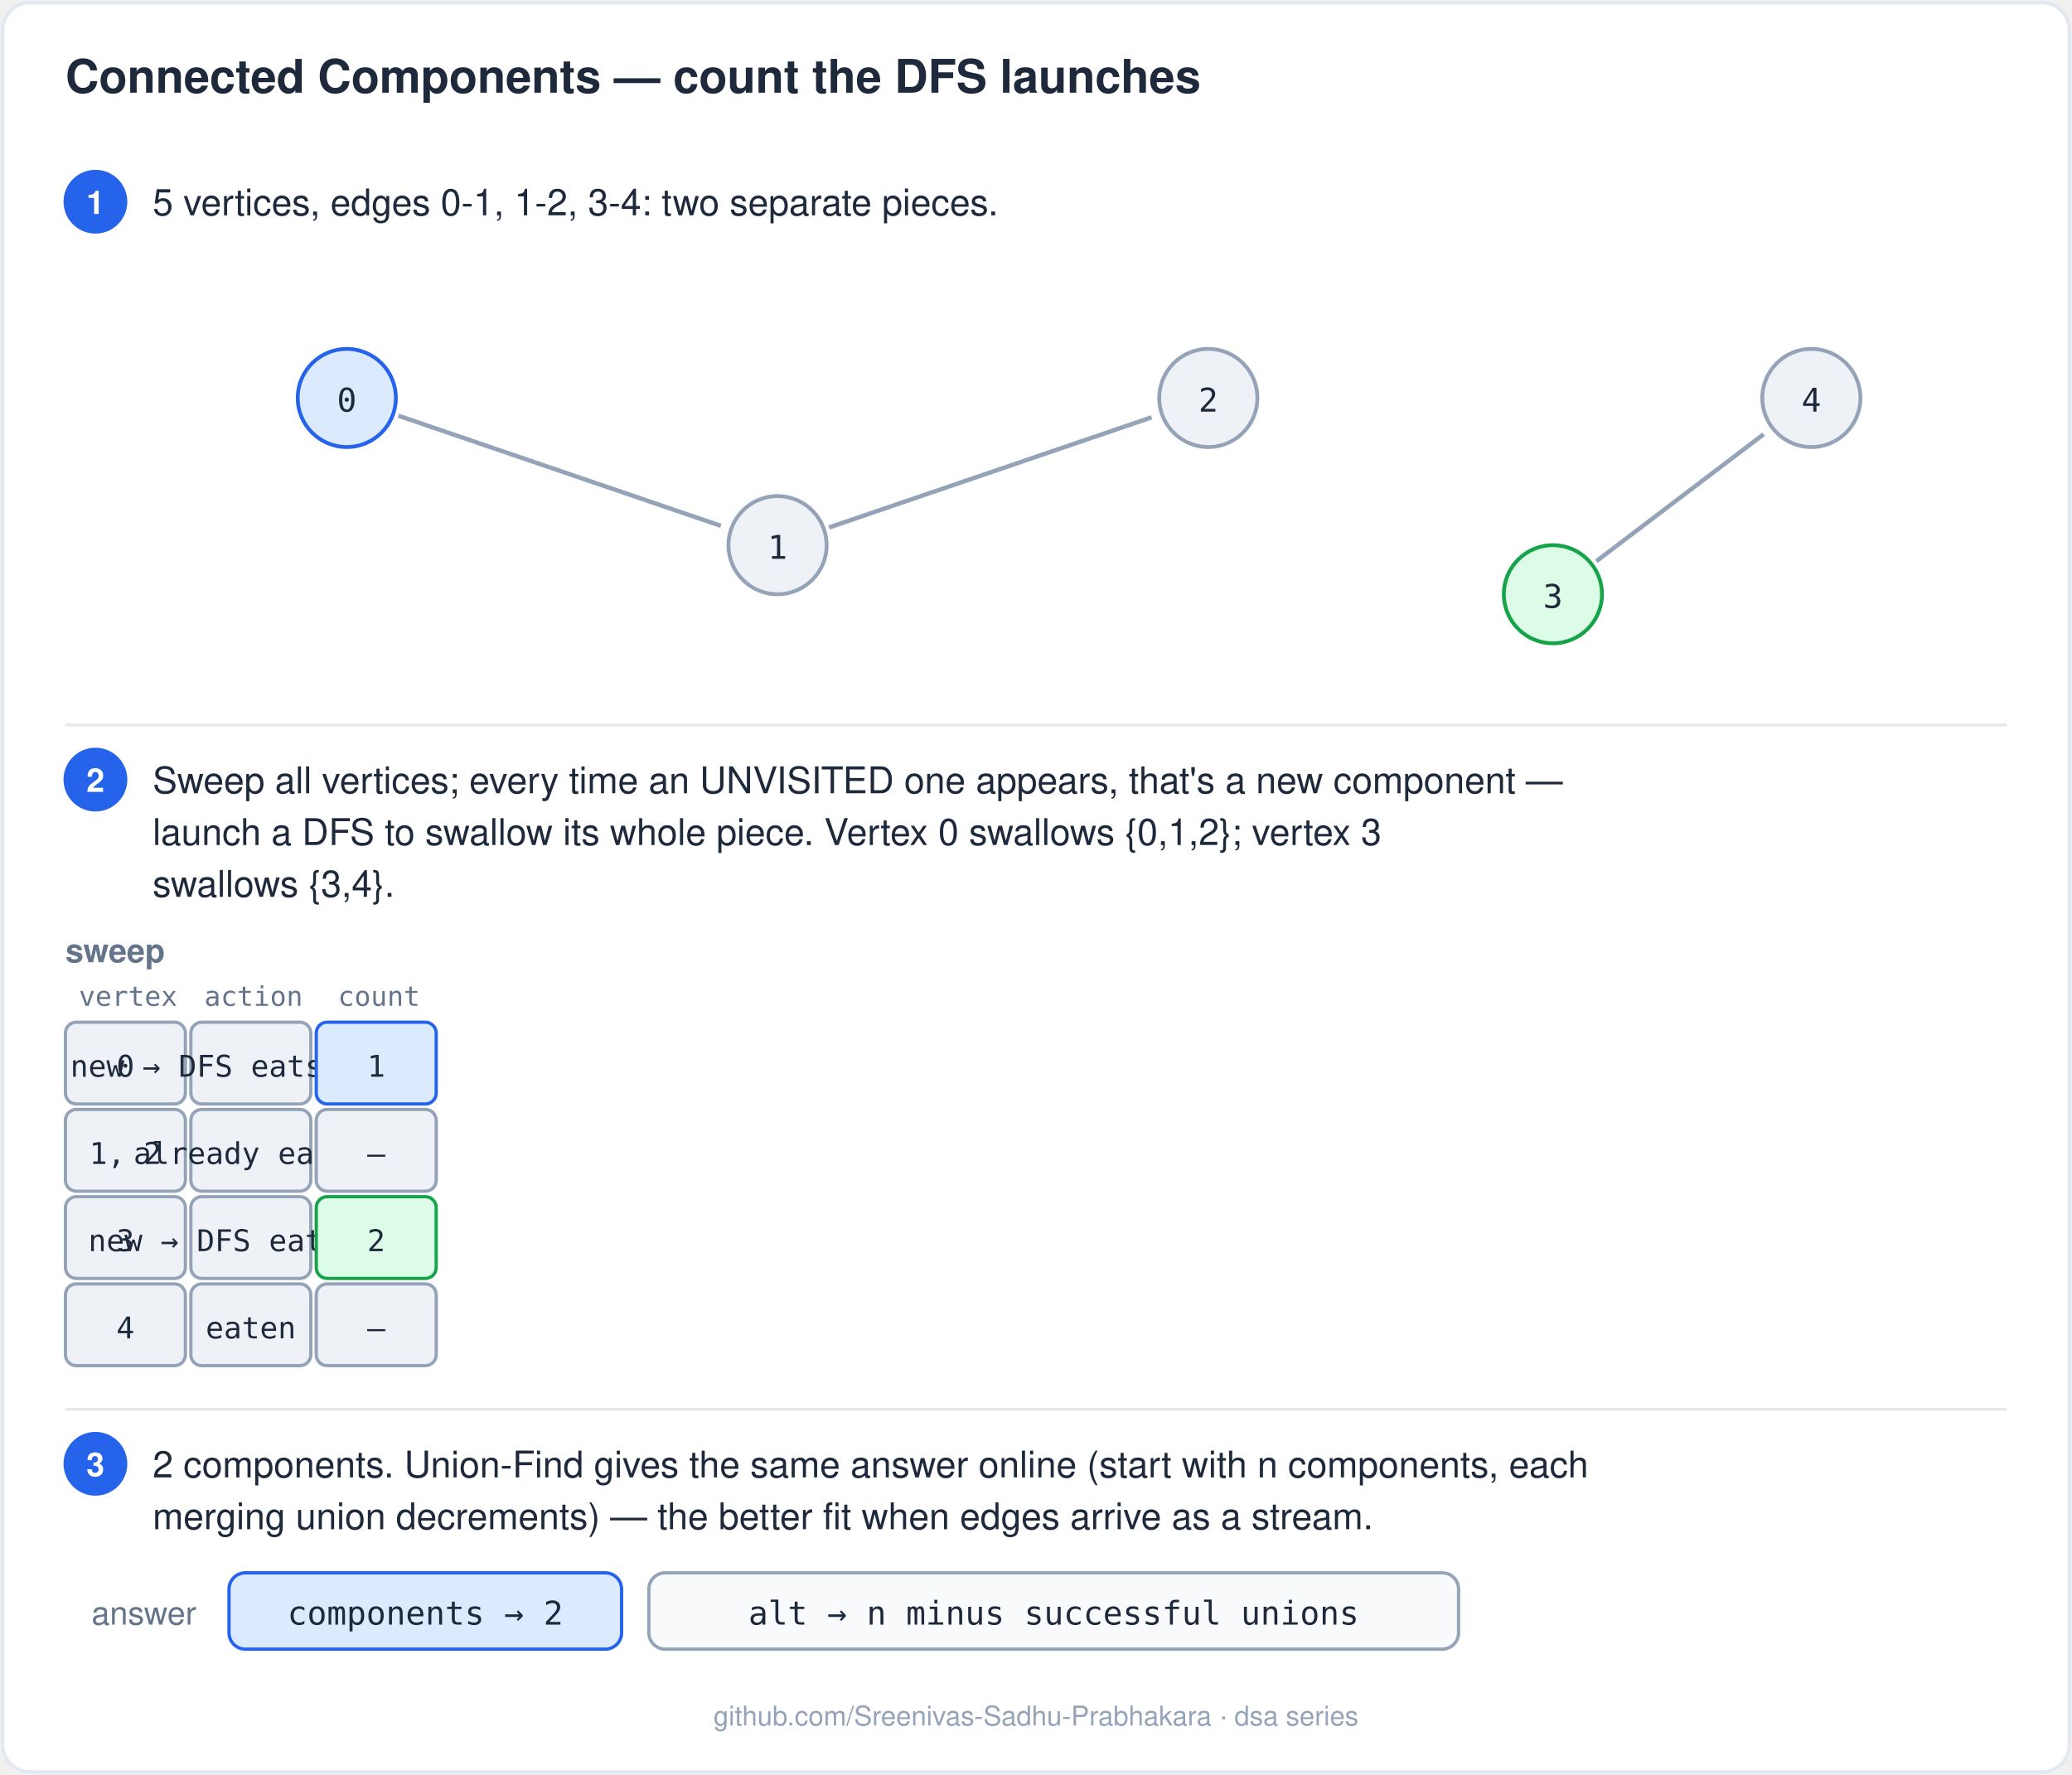
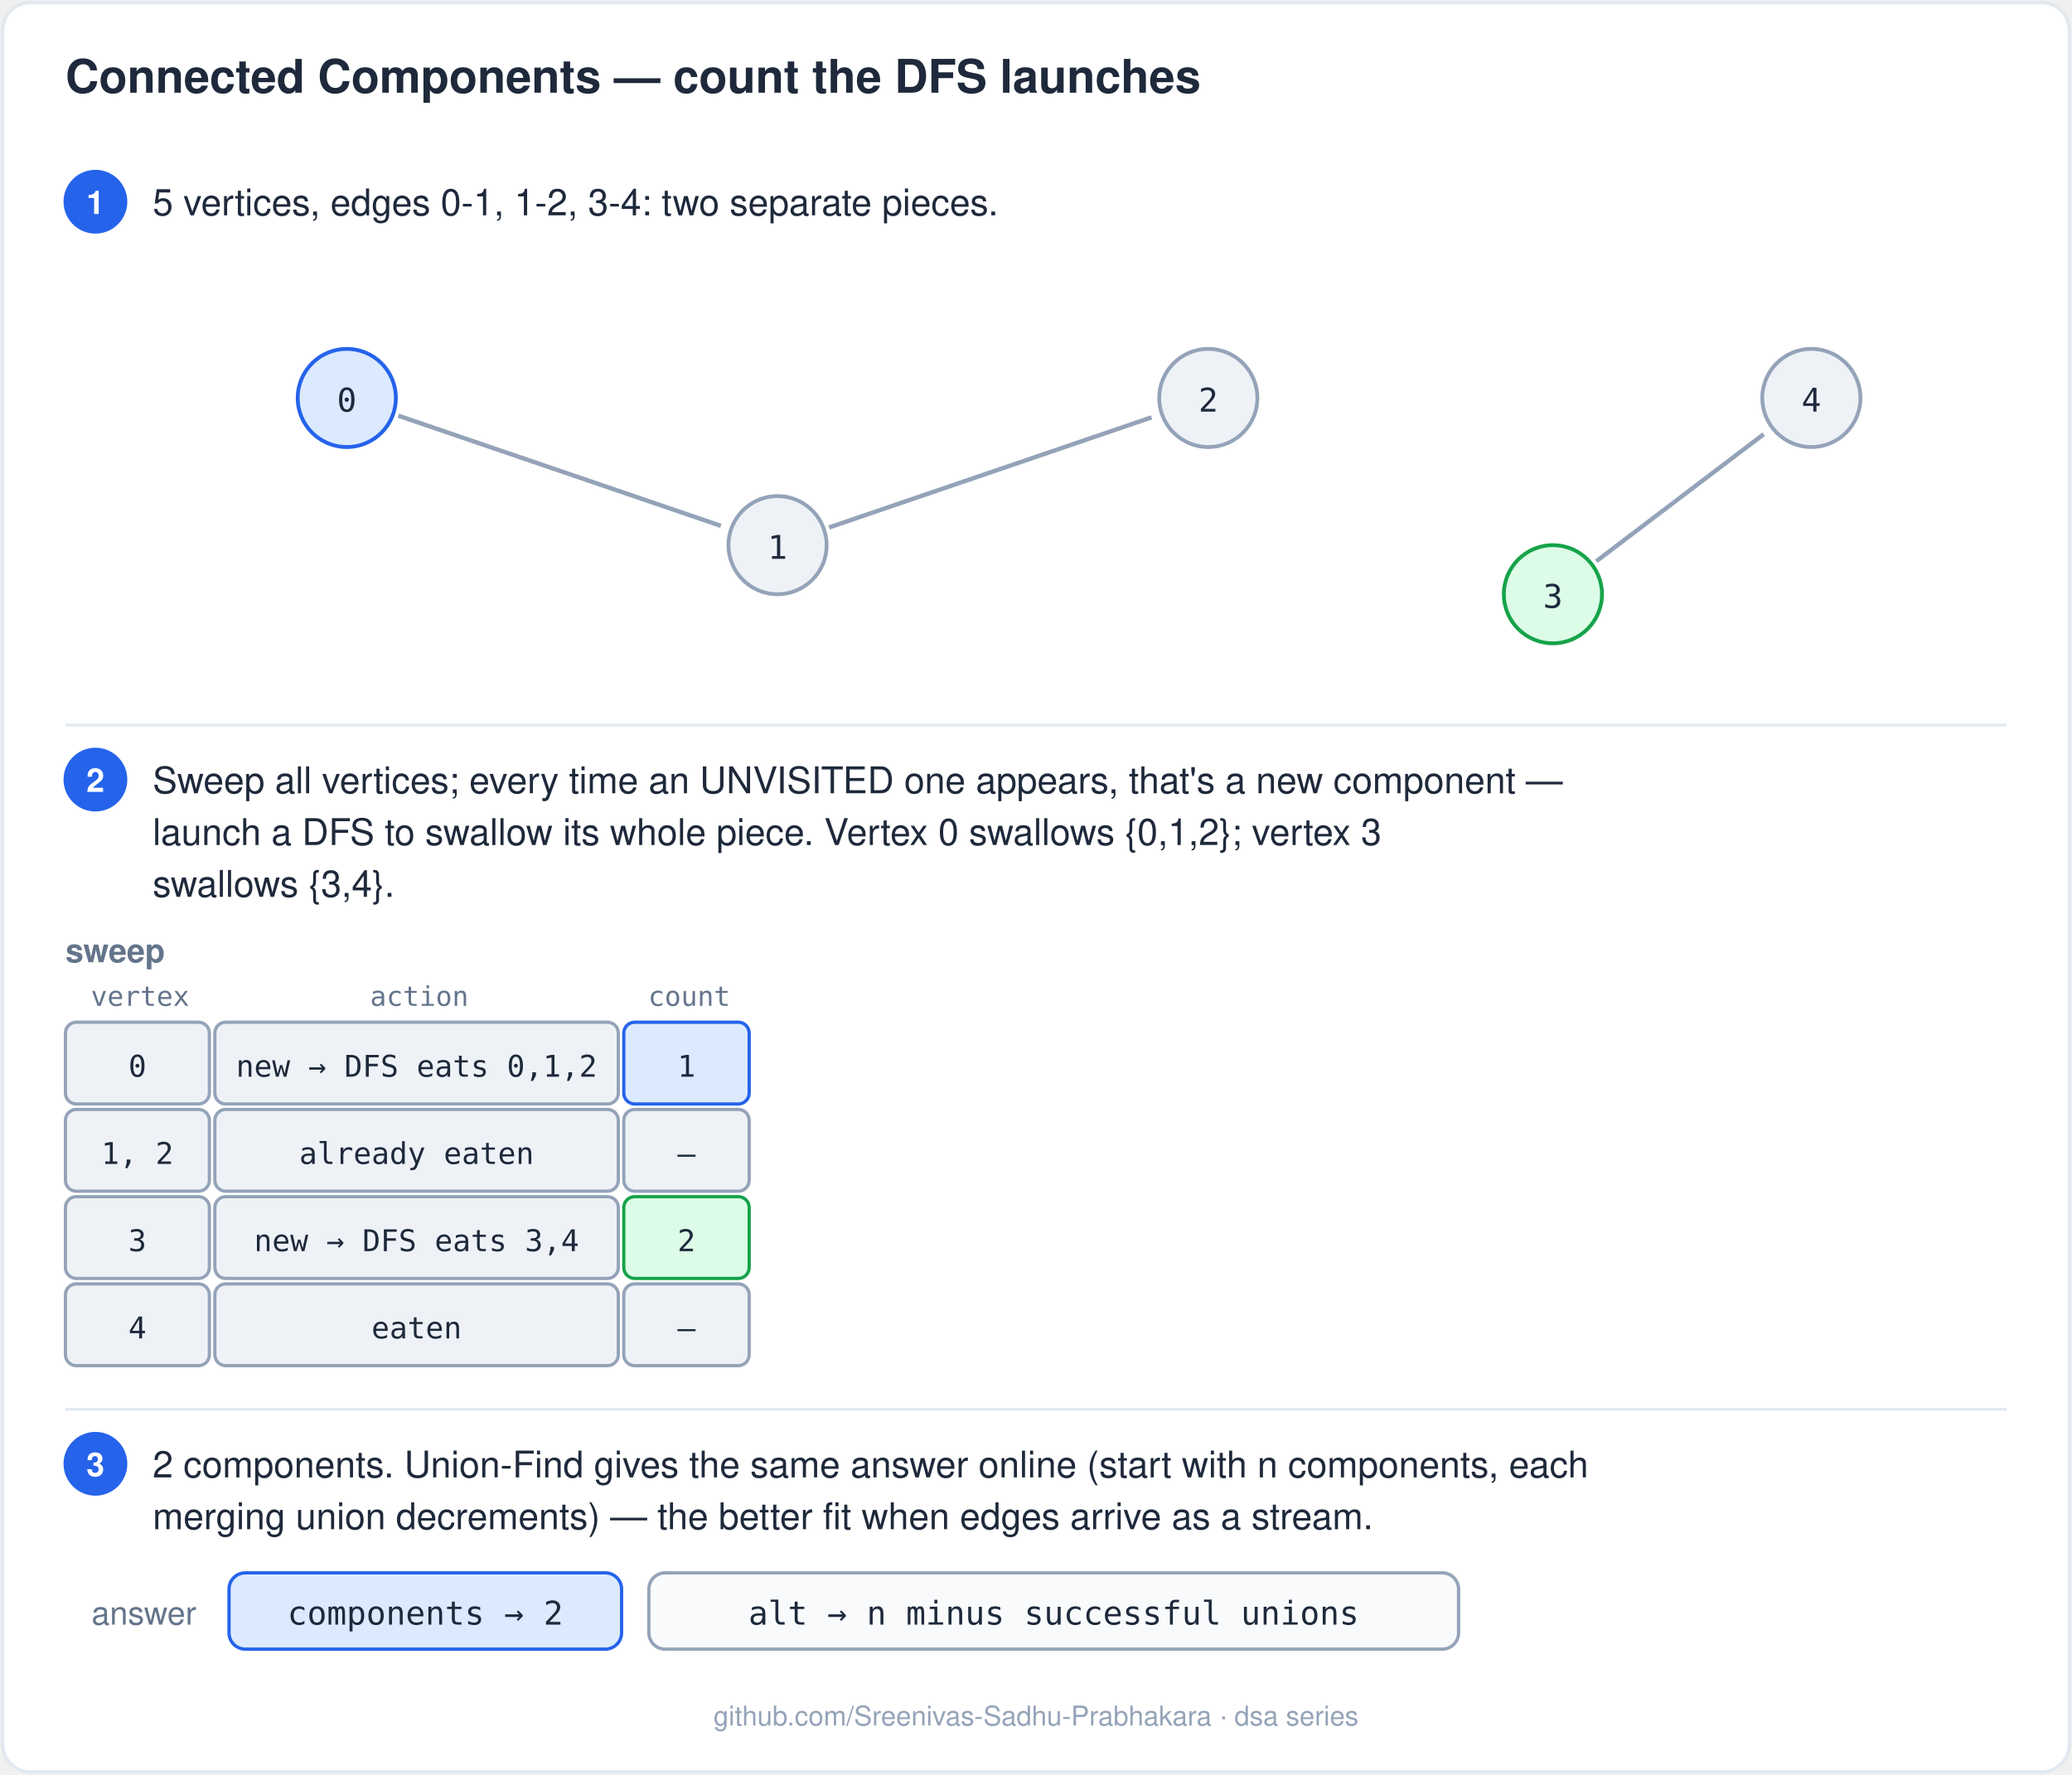
<svg xmlns="http://www.w3.org/2000/svg" width="760" height="651.0" viewBox="0 0 760 651.0" role="img" aria-label="Step-by-step visual walkthrough">
  <defs>
    <marker id="arr" markerWidth="8" markerHeight="8" refX="6" refY="3" orient="auto">
      <path d="M0,0 L7,3 L0,6 z" fill="context-stroke" />
    </marker>
  </defs>
  <rect x="1.0" y="1.0" width="758.0" height="649.0" rx="10" fill="#ffffff" stroke="#e2e8f0" stroke-width="1.2" />
  <text x="24.0" y="34.0" font-family="-apple-system,Segoe UI,Helvetica,Arial,sans-serif" font-size="17" fill="#1e293b" text-anchor="start" font-weight="600">Connected Components — count the DFS launches</text>
  <circle cx="35.0" cy="74.0" r="11" fill="#2563eb" stroke="#2563eb" stroke-width="1.4" />
  <text x="35.0" y="78.5" font-family="-apple-system,Segoe UI,Helvetica,Arial,sans-serif" font-size="12" fill="#ffffff" text-anchor="middle" font-weight="600">1</text>
  <text x="56.0" y="79.0" font-family="-apple-system,Segoe UI,Helvetica,Arial,sans-serif" font-size="13.5" fill="#1e293b" text-anchor="start">5 vertices, edges 0-1, 1-2, 3-4: two separate pieces.</text>
  <line x1="146.1" y1="152.5" x2="264.4" y2="192.9" stroke="#94a3b8" stroke-width="1.6" />
  <line x1="304.1" y1="193.5" x2="422.4" y2="153.1" stroke="#94a3b8" stroke-width="1.6" />
  <line x1="585.5" y1="205.9" x2="646.9" y2="159.3" stroke="#94a3b8" stroke-width="1.6" />
  <circle cx="127.2" cy="146.0" r="18" fill="#dbeafe" stroke="#2563eb" stroke-width="1.4" />
  <text x="127.2" y="151.0" font-family="ui-monospace,Menlo,monospace" font-size="12" fill="#1e293b" text-anchor="middle">0</text>
  <circle cx="285.2" cy="200.0" r="18" fill="#eef2f7" stroke="#94a3b8" stroke-width="1.4" />
  <text x="285.2" y="205.0" font-family="ui-monospace,Menlo,monospace" font-size="12" fill="#1e293b" text-anchor="middle">1</text>
  <circle cx="443.2" cy="146.0" r="18" fill="#eef2f7" stroke="#94a3b8" stroke-width="1.4" />
  <text x="443.2" y="151.0" font-family="ui-monospace,Menlo,monospace" font-size="12" fill="#1e293b" text-anchor="middle">2</text>
  <circle cx="569.6" cy="218.0" r="18" fill="#dcfce7" stroke="#16a34a" stroke-width="1.4" />
  <text x="569.6" y="223.0" font-family="ui-monospace,Menlo,monospace" font-size="12" fill="#1e293b" text-anchor="middle">3</text>
  <circle cx="664.4" cy="146.0" r="18" fill="#eef2f7" stroke="#94a3b8" stroke-width="1.4" />
  <text x="664.4" y="151.0" font-family="ui-monospace,Menlo,monospace" font-size="12" fill="#1e293b" text-anchor="middle">4</text>
  <line x1="24.0" y1="266.0" x2="736.0" y2="266.0" stroke="#e2e8f0" stroke-width="1" />
  <circle cx="35.0" cy="286.0" r="11" fill="#2563eb" stroke="#2563eb" stroke-width="1.4" />
  <text x="35.0" y="290.5" font-family="-apple-system,Segoe UI,Helvetica,Arial,sans-serif" font-size="12" fill="#ffffff" text-anchor="middle" font-weight="600">2</text>
  <text x="56.0" y="291.0" font-family="-apple-system,Segoe UI,Helvetica,Arial,sans-serif" font-size="13.5" fill="#1e293b" text-anchor="start">Sweep all vertices; every time an UNVISITED one appears, that's a new component —</text>
  <text x="56.0" y="310.0" font-family="-apple-system,Segoe UI,Helvetica,Arial,sans-serif" font-size="13.5" fill="#1e293b" text-anchor="start">launch a DFS to swallow its whole piece. Vertex 0 swallows {0,1,2}; vertex 3</text>
  <text x="56.0" y="329.0" font-family="-apple-system,Segoe UI,Helvetica,Arial,sans-serif" font-size="13.5" fill="#1e293b" text-anchor="start">swallows {3,4}.</text>
  <text x="24.0" y="353.0" font-family="-apple-system,Segoe UI,Helvetica,Arial,sans-serif" font-size="12" fill="#64748b" text-anchor="start" font-weight="600">sweep</text>
-   <text x="47.0" y="369.0" font-family="ui-monospace,Menlo,monospace" font-size="10" fill="#64748b" text-anchor="middle">vertex</text>
-   <text x="93.0" y="369.0" font-family="ui-monospace,Menlo,monospace" font-size="10" fill="#64748b" text-anchor="middle">action</text>
-   <text x="139.0" y="369.0" font-family="ui-monospace,Menlo,monospace" font-size="10" fill="#64748b" text-anchor="middle">count</text>
-   <rect x="24.0" y="375.0" width="44.0" height="30.0" rx="4" fill="#eef2f7" stroke="#94a3b8" stroke-width="1.2" />
-   <text x="46.0" y="395.0" font-family="ui-monospace,Menlo,monospace" font-size="11" fill="#1e293b" text-anchor="middle">0</text>
-   <rect x="70.0" y="375.0" width="44.0" height="30.0" rx="4" fill="#eef2f7" stroke="#94a3b8" stroke-width="1.2" />
-   <text x="92.0" y="395.0" font-family="ui-monospace,Menlo,monospace" font-size="11" fill="#1e293b" text-anchor="middle">new → DFS eats 0,1,2</text>
-   <rect x="116.0" y="375.0" width="44.0" height="30.0" rx="4" fill="#dbeafe" stroke="#2563eb" stroke-width="1.2" />
-   <text x="138.0" y="395.0" font-family="ui-monospace,Menlo,monospace" font-size="11" fill="#1e293b" text-anchor="middle">1</text>
-   <rect x="24.0" y="407.0" width="44.0" height="30.0" rx="4" fill="#eef2f7" stroke="#94a3b8" stroke-width="1.2" />
-   <text x="46.0" y="427.0" font-family="ui-monospace,Menlo,monospace" font-size="11" fill="#1e293b" text-anchor="middle">1, 2</text>
-   <rect x="70.0" y="407.0" width="44.0" height="30.0" rx="4" fill="#eef2f7" stroke="#94a3b8" stroke-width="1.2" />
-   <text x="92.0" y="427.0" font-family="ui-monospace,Menlo,monospace" font-size="11" fill="#1e293b" text-anchor="middle">already eaten</text>
-   <rect x="116.0" y="407.0" width="44.0" height="30.0" rx="4" fill="#eef2f7" stroke="#94a3b8" stroke-width="1.2" />
-   <text x="138.0" y="427.0" font-family="ui-monospace,Menlo,monospace" font-size="11" fill="#1e293b" text-anchor="middle">—</text>
-   <rect x="24.0" y="439.0" width="44.0" height="30.0" rx="4" fill="#eef2f7" stroke="#94a3b8" stroke-width="1.2" />
-   <text x="46.0" y="459.0" font-family="ui-monospace,Menlo,monospace" font-size="11" fill="#1e293b" text-anchor="middle">3</text>
-   <rect x="70.0" y="439.0" width="44.0" height="30.0" rx="4" fill="#eef2f7" stroke="#94a3b8" stroke-width="1.2" />
-   <text x="92.0" y="459.0" font-family="ui-monospace,Menlo,monospace" font-size="11" fill="#1e293b" text-anchor="middle">new → DFS eats 3,4</text>
-   <rect x="116.0" y="439.0" width="44.0" height="30.0" rx="4" fill="#dcfce7" stroke="#16a34a" stroke-width="1.2" />
-   <text x="138.0" y="459.0" font-family="ui-monospace,Menlo,monospace" font-size="11" fill="#1e293b" text-anchor="middle">2</text>
-   <rect x="24.0" y="471.0" width="44.0" height="30.0" rx="4" fill="#eef2f7" stroke="#94a3b8" stroke-width="1.2" />
-   <text x="46.0" y="491.0" font-family="ui-monospace,Menlo,monospace" font-size="11" fill="#1e293b" text-anchor="middle">4</text>
-   <rect x="70.0" y="471.0" width="44.0" height="30.0" rx="4" fill="#eef2f7" stroke="#94a3b8" stroke-width="1.2" />
-   <text x="92.0" y="491.0" font-family="ui-monospace,Menlo,monospace" font-size="11" fill="#1e293b" text-anchor="middle">eaten</text>
-   <rect x="116.0" y="471.0" width="44.0" height="30.0" rx="4" fill="#eef2f7" stroke="#94a3b8" stroke-width="1.2" />
-   <text x="138.0" y="491.0" font-family="ui-monospace,Menlo,monospace" font-size="11" fill="#1e293b" text-anchor="middle">—</text>
+   <text x="51.4" y="369.0" font-family="ui-monospace,Menlo,monospace" font-size="10" fill="#64748b" text-anchor="middle">vertex</text>
+   <text x="153.8" y="369.0" font-family="ui-monospace,Menlo,monospace" font-size="10" fill="#64748b" text-anchor="middle">action</text>
+   <text x="252.8" y="369.0" font-family="ui-monospace,Menlo,monospace" font-size="10" fill="#64748b" text-anchor="middle">count</text>
+   <rect x="24.0" y="375.0" width="52.8" height="30.0" rx="4" fill="#eef2f7" stroke="#94a3b8" stroke-width="1.2" />
+   <text x="50.4" y="395.0" font-family="ui-monospace,Menlo,monospace" font-size="11" fill="#1e293b" text-anchor="middle">0</text>
+   <rect x="78.8" y="375.0" width="148.0" height="30.0" rx="4" fill="#eef2f7" stroke="#94a3b8" stroke-width="1.2" />
+   <text x="152.8" y="395.0" font-family="ui-monospace,Menlo,monospace" font-size="11" fill="#1e293b" text-anchor="middle">new → DFS eats 0,1,2</text>
+   <rect x="228.8" y="375.0" width="46.0" height="30.0" rx="4" fill="#dbeafe" stroke="#2563eb" stroke-width="1.2" />
+   <text x="251.8" y="395.0" font-family="ui-monospace,Menlo,monospace" font-size="11" fill="#1e293b" text-anchor="middle">1</text>
+   <rect x="24.0" y="407.0" width="52.8" height="30.0" rx="4" fill="#eef2f7" stroke="#94a3b8" stroke-width="1.2" />
+   <text x="50.4" y="427.0" font-family="ui-monospace,Menlo,monospace" font-size="11" fill="#1e293b" text-anchor="middle">1, 2</text>
+   <rect x="78.8" y="407.0" width="148.0" height="30.0" rx="4" fill="#eef2f7" stroke="#94a3b8" stroke-width="1.2" />
+   <text x="152.8" y="427.0" font-family="ui-monospace,Menlo,monospace" font-size="11" fill="#1e293b" text-anchor="middle">already eaten</text>
+   <rect x="228.8" y="407.0" width="46.0" height="30.0" rx="4" fill="#eef2f7" stroke="#94a3b8" stroke-width="1.2" />
+   <text x="251.8" y="427.0" font-family="ui-monospace,Menlo,monospace" font-size="11" fill="#1e293b" text-anchor="middle">—</text>
+   <rect x="24.0" y="439.0" width="52.8" height="30.0" rx="4" fill="#eef2f7" stroke="#94a3b8" stroke-width="1.2" />
+   <text x="50.4" y="459.0" font-family="ui-monospace,Menlo,monospace" font-size="11" fill="#1e293b" text-anchor="middle">3</text>
+   <rect x="78.8" y="439.0" width="148.0" height="30.0" rx="4" fill="#eef2f7" stroke="#94a3b8" stroke-width="1.2" />
+   <text x="152.8" y="459.0" font-family="ui-monospace,Menlo,monospace" font-size="11" fill="#1e293b" text-anchor="middle">new → DFS eats 3,4</text>
+   <rect x="228.8" y="439.0" width="46.0" height="30.0" rx="4" fill="#dcfce7" stroke="#16a34a" stroke-width="1.2" />
+   <text x="251.8" y="459.0" font-family="ui-monospace,Menlo,monospace" font-size="11" fill="#1e293b" text-anchor="middle">2</text>
+   <rect x="24.0" y="471.0" width="52.8" height="30.0" rx="4" fill="#eef2f7" stroke="#94a3b8" stroke-width="1.2" />
+   <text x="50.4" y="491.0" font-family="ui-monospace,Menlo,monospace" font-size="11" fill="#1e293b" text-anchor="middle">4</text>
+   <rect x="78.8" y="471.0" width="148.0" height="30.0" rx="4" fill="#eef2f7" stroke="#94a3b8" stroke-width="1.2" />
+   <text x="152.8" y="491.0" font-family="ui-monospace,Menlo,monospace" font-size="11" fill="#1e293b" text-anchor="middle">eaten</text>
+   <rect x="228.8" y="471.0" width="46.0" height="30.0" rx="4" fill="#eef2f7" stroke="#94a3b8" stroke-width="1.2" />
+   <text x="251.8" y="491.0" font-family="ui-monospace,Menlo,monospace" font-size="11" fill="#1e293b" text-anchor="middle">—</text>
  <line x1="24.0" y1="517.0" x2="736.0" y2="517.0" stroke="#e2e8f0" stroke-width="1" />
  <circle cx="35.0" cy="537.0" r="11" fill="#2563eb" stroke="#2563eb" stroke-width="1.4" />
  <text x="35.0" y="541.5" font-family="-apple-system,Segoe UI,Helvetica,Arial,sans-serif" font-size="12" fill="#ffffff" text-anchor="middle" font-weight="600">3</text>
  <text x="56.0" y="542.0" font-family="-apple-system,Segoe UI,Helvetica,Arial,sans-serif" font-size="13.5" fill="#1e293b" text-anchor="start">2 components. Union-Find gives the same answer online (start with n components, each</text>
  <text x="56.0" y="561.0" font-family="-apple-system,Segoe UI,Helvetica,Arial,sans-serif" font-size="13.5" fill="#1e293b" text-anchor="start">merging union decrements) — the better fit when edges arrive as a stream.</text>
  <text x="72.0" y="596.0" font-family="-apple-system,Segoe UI,Helvetica,Arial,sans-serif" font-size="12" fill="#64748b" text-anchor="end">answer</text>
  <rect x="84.0" y="577.0" width="144.0" height="28.0" rx="6" fill="#dbeafe" stroke="#2563eb" stroke-width="1.2" />
  <text x="156.0" y="596.0" font-family="ui-monospace,Menlo,monospace" font-size="12" fill="#1e293b" text-anchor="middle">components → 2</text>
  <rect x="238.0" y="577.0" width="297.0" height="28.0" rx="6" fill="#f8fafc" stroke="#94a3b8" stroke-width="1.2" />
  <text x="386.5" y="596.0" font-family="ui-monospace,Menlo,monospace" font-size="12" fill="#1e293b" text-anchor="middle">alt → n minus successful unions</text>
  <text x="380.0" y="633.0" font-family="-apple-system,Segoe UI,Helvetica,Arial,sans-serif" font-size="10" fill="#94a3b8" text-anchor="middle">github.com/Sreenivas-Sadhu-Prabhakara · dsa series</text>
</svg>
